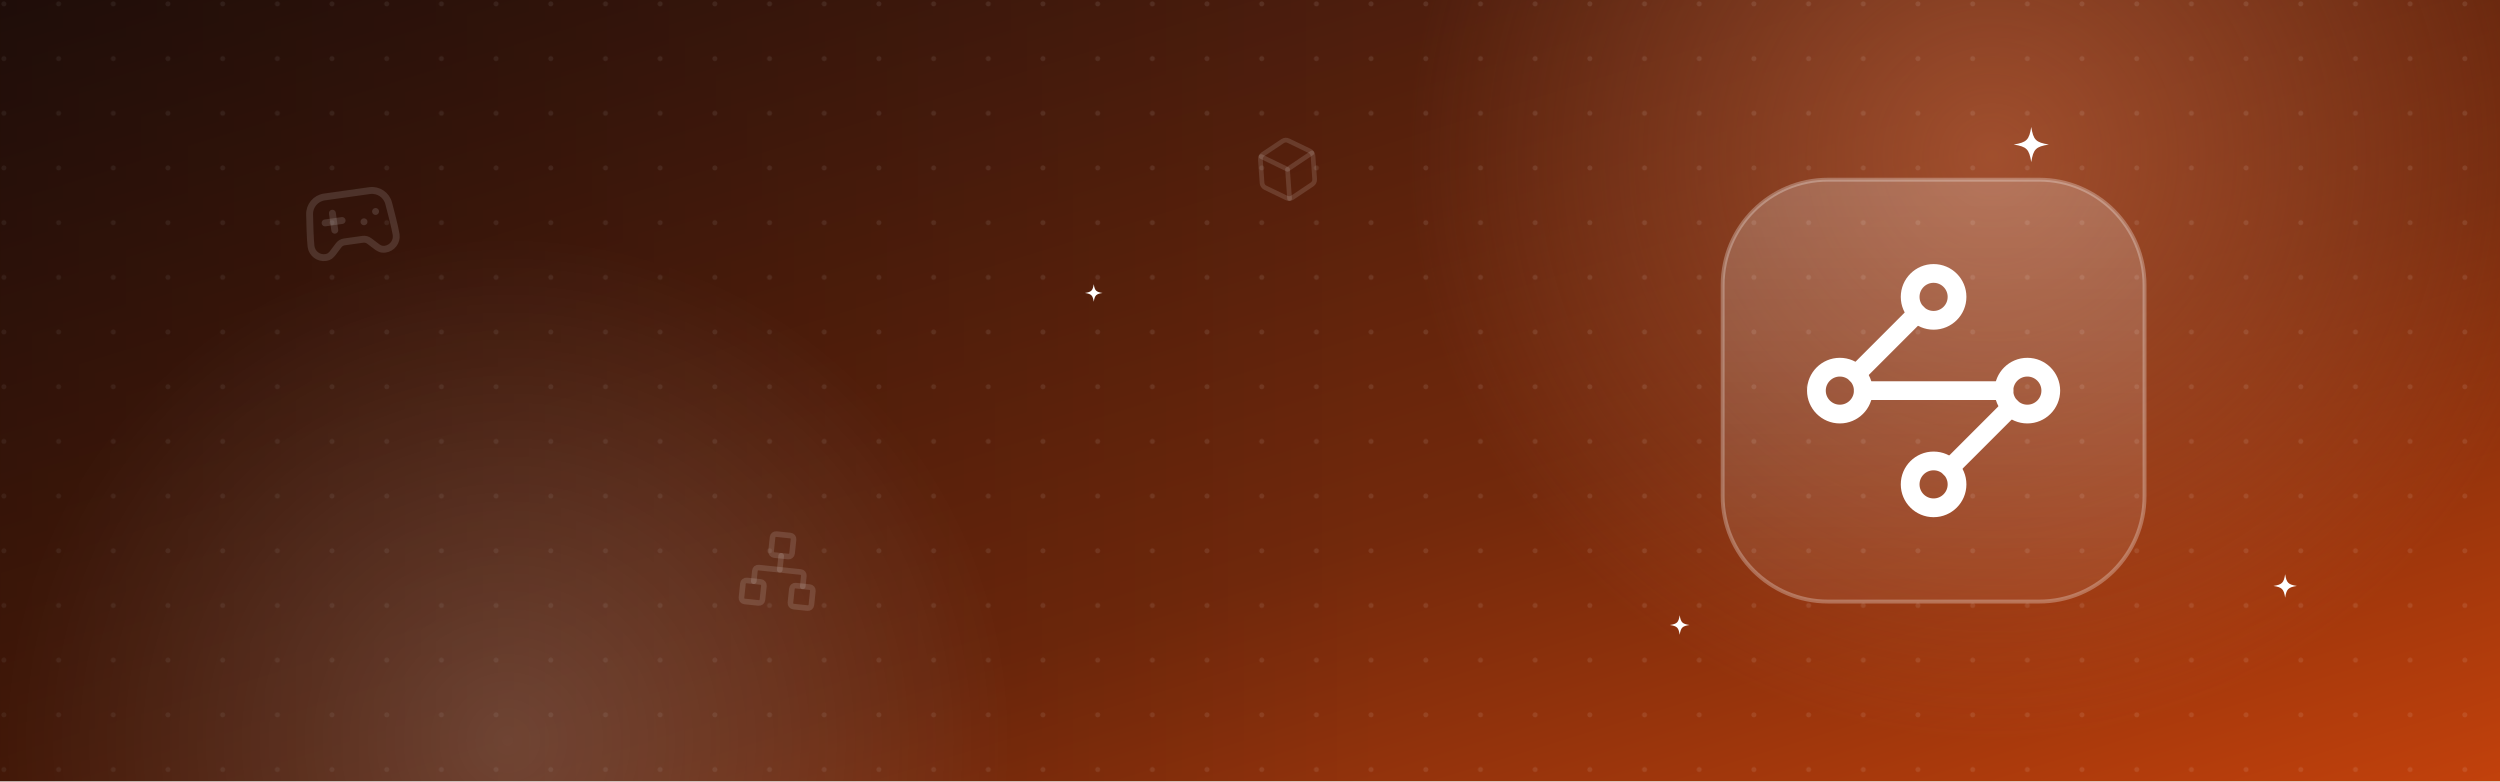
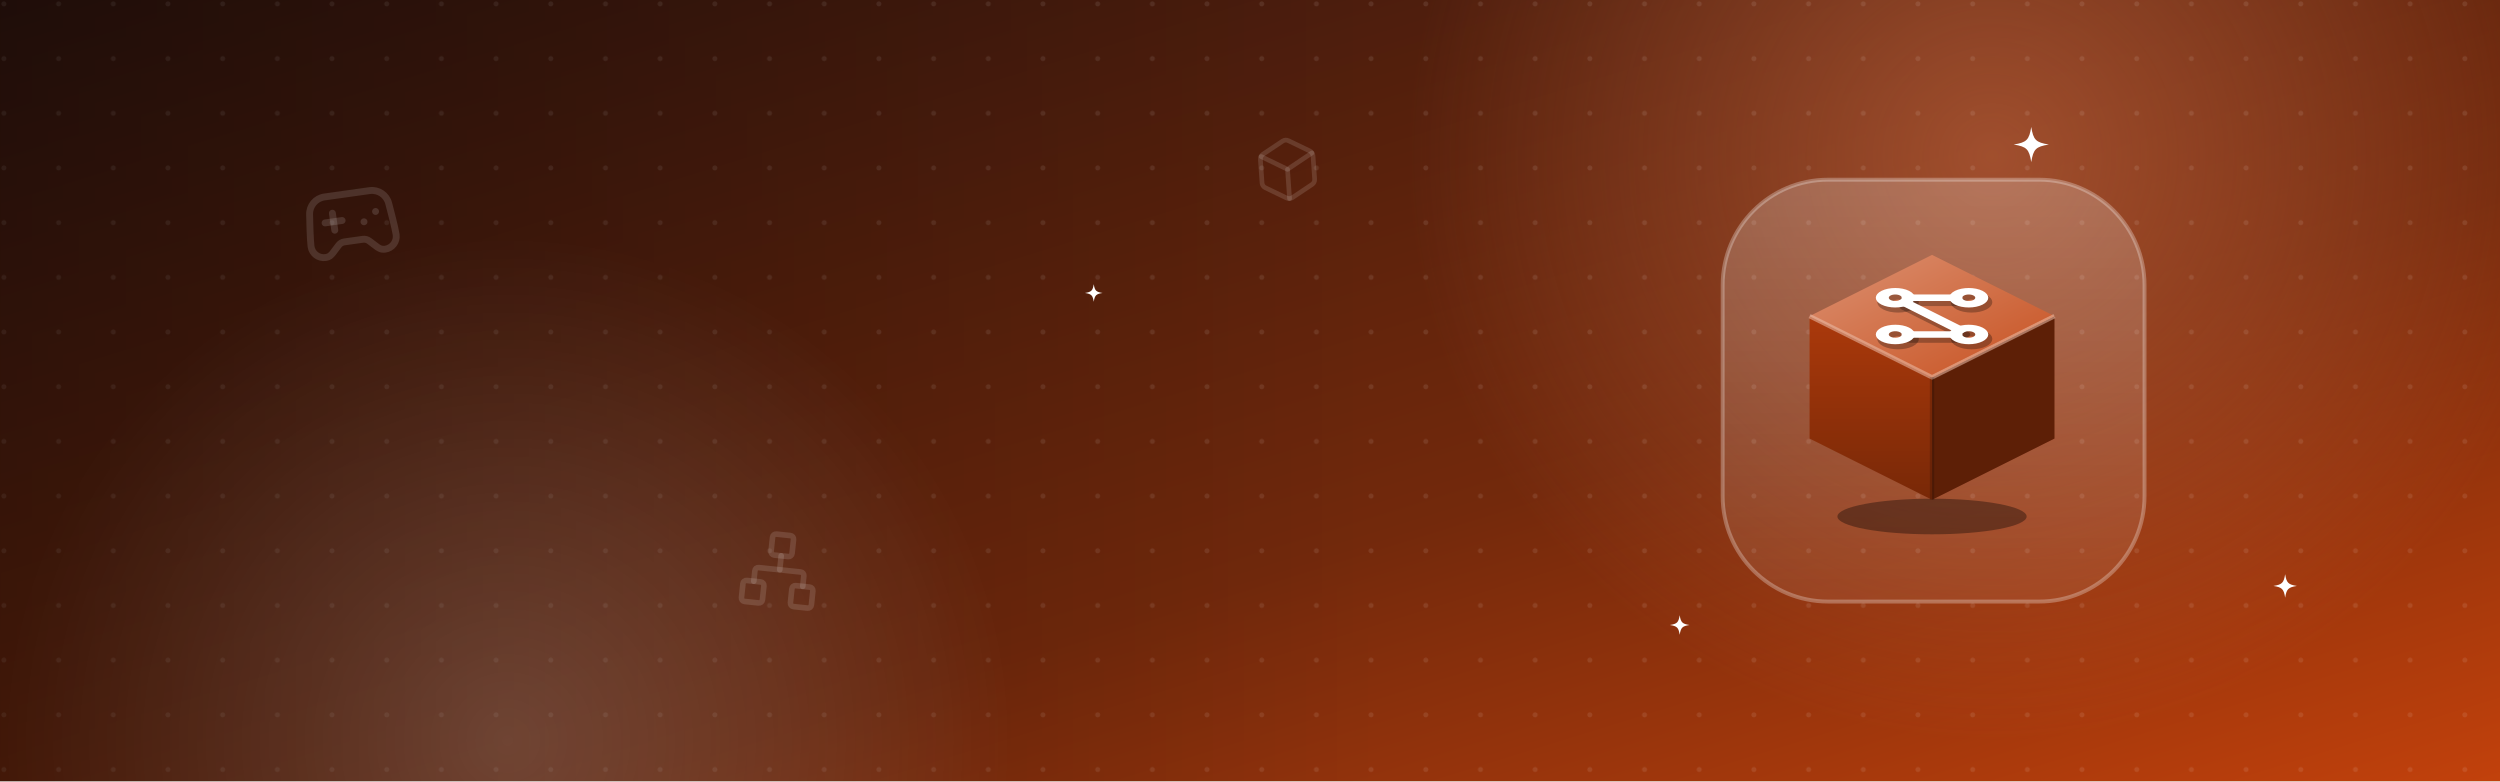
<svg xmlns="http://www.w3.org/2000/svg" viewBox="0 0 1280 400" role="img" aria-hidden="true">
  <defs>
    <linearGradient id="bg" x1="0" y1="0" x2="1" y2="1">
      <stop offset="0" stop-color="#2f140d" />
      <stop offset=".62" stop-color="#73290c" />
      <stop offset="1" stop-color="#c2410c" />
    </linearGradient>
    <radialGradient id="o1">
      <stop offset="0" stop-color="#d17149" stop-opacity=".55" />
      <stop offset="1" stop-color="#d17149" stop-opacity="0" />
    </radialGradient>
    <radialGradient id="o2">
      <stop offset="0" stop-color="#ffffff" stop-opacity=".22" />
      <stop offset="1" stop-color="#ffffff" stop-opacity="0" />
    </radialGradient>
    <pattern id="dots" width="28" height="28" patternUnits="userSpaceOnUse">
      <circle cx="2" cy="2" r="1.3" fill="#ffffff" fill-opacity=".09" />
    </pattern>
    <linearGradient id="glass" x1="0" y1="0" x2="0" y2="1">
      <stop offset="0" stop-color="#ffffff" stop-opacity=".22" />
      <stop offset="1" stop-color="#ffffff" stop-opacity=".06" />
    </linearGradient>
    <linearGradient id="fade" x1="0" y1="0" x2="1" y2="0">
      <stop offset="0" stop-color="#000" stop-opacity=".35" />
      <stop offset=".55" stop-color="#000" stop-opacity="0" />
    </linearGradient>
+     <linearGradient id="bbt" x1="0" y1="0" x2="1" y2="1">
+       <stop offset="0" stop-color="#dc9172" />
+       <stop offset="1" stop-color="#c7501f" />
+     </linearGradient>
+     <linearGradient id="bbl" x1="0" y1="0" x2="0" y2="1">
+       <stop offset="0" stop-color="#ab390b" />
+       <stop offset="1" stop-color="#782807" />
+     </linearGradient>
+     <linearGradient id="bbsh" x1="0" y1="0" x2="1" y2="0">
+       <stop offset="0" stop-color="#fff" stop-opacity="0" />
+       <stop offset=".5" stop-color="#fff" stop-opacity=".55" />
+       <stop offset="1" stop-color="#fff" stop-opacity="0" />
+     </linearGradient>
+     <clipPath id="bbc">
+       <path d="M32 10 L54 21 L32 32 L10 21 Z" />
+     </clipPath>
  </defs>
  <style>.b1,.b2,.f,.s,.k{transform-box:fill-box;transform-origin:50% 50%}
@keyframes b1{to{transform:translate(-90px,40px) scale(1.15)}}@keyframes b2{to{transform:translate(70px,-30px) scale(.9)}}
@keyframes f{0%,100%{transform:translateY(0)}50%{transform:translateY(-10px)}}
@keyframes s{0%,100%{opacity:.25;transform:scale(.5) rotate(0)}50%{opacity:.95;transform:scale(1) rotate(45deg)}}
@keyframes k{0%,100%{transform:translateY(0)}50%{transform:translateY(-6px)}}
.b1{animation:b1 16s ease-in-out infinite alternate}.b2{animation:b2 19s ease-in-out infinite alternate}
.f{animation:f 9s ease-in-out infinite}.f1{animation-duration:11s;animation-delay:-3s}.f2{animation-duration:13s;animation-delay:-6s}
.s{animation:s 3.4s ease-in-out infinite}.k{animation:k 6s ease-in-out infinite}
- @media (prefers-reduced-motion:reduce){.b1,.b2,.f,.s,.k{animation:none!important}}</style>
+ @media (prefers-reduced-motion:reduce){.b1,.b2,.f,.s,.k{animation:none!important}}.bbbob,.bbshadow{transform-box:fill-box;transform-origin:50% 50%}@keyframes bbb{0%,100%{transform:translateY(0)}50%{transform:translateY(-2.2px)}}@keyframes bbsd{0%,100%{transform:scaleX(1);opacity:.35}50%{transform:scaleX(.86);opacity:.22}}@keyframes bbs{0%,55%{transform:translateX(0)}100%{transform:translateX(78px)}}@keyframes bbg{0%,100%{opacity:.9}50%{opacity:1}}.bbbob{animation:bbb 4.2s ease-in-out infinite}.bbshadow{animation:bbsd 4.2s ease-in-out infinite}.bbshine{animation:bbs 5.5s ease-in-out infinite}.bbglow{animation:bbg 4.2s ease-in-out infinite}</style>
  <rect width="1280" height="400" fill="url(#bg)" />
  <circle class="b1" cx="1020" cy="80" r="300" fill="url(#o1)" />
  <circle class="b2" cx="260" cy="380" r="260" fill="url(#o2)" />
  <rect width="1280" height="400" fill="url(#dots)" />
  <rect width="1280" height="400" fill="url(#fade)" />
  <g transform="translate(150 92) rotate(-8) scale(2.2)">
    <g class="f f0" fill="none" stroke="#ffffff" stroke-opacity=".13" stroke-width="1.6" stroke-linecap="round" stroke-linejoin="round">
      <line x1="6" x2="10" y1="11" y2="11" />
      <line x1="8" x2="8" y1="9" y2="13" />
      <line x1="15" x2="15.01" y1="12" y2="12" />
      <line x1="18" x2="18.01" y1="10" y2="10" />
      <path d="M17.32 5H6.68a4 4 0 0 0-3.978 3.59c-.006.052-.01.101-.017.152C2.604 9.416 2 14.456 2 16a3 3 0 0 0 3 3c1 0 1.5-.5 2-1l1.414-1.414A2 2 0 0 1 9.828 16h4.344a2 2 0 0 1 1.414.586L17 18c.5.5 1 1 2 1a3 3 0 0 0 3-3c0-1.545-.604-6.584-.685-7.258-.007-.05-.011-.1-.017-.151A4 4 0 0 0 17.32 5z" />
    </g>
  </g>
  <g transform="translate(380 268) rotate(6) scale(1.8)">
    <g class="f f1" fill="none" stroke="#ffffff" stroke-opacity=".13" stroke-width="1.6" stroke-linecap="round" stroke-linejoin="round">
      <rect x="16" y="16" width="6" height="6" rx="1" />
      <rect x="2" y="16" width="6" height="6" rx="1" />
      <rect x="9" y="2" width="6" height="6" rx="1" />
      <path d="M5 16v-3a1 1 0 0 1 1-1h12a1 1 0 0 1 1 1v3" />
      <path d="M12 12V8" />
    </g>
  </g>
  <g transform="translate(640 70) rotate(-4) scale(1.5)">
    <g class="f f2" fill="none" stroke="#ffffff" stroke-opacity=".13" stroke-width="1.6" stroke-linecap="round" stroke-linejoin="round">
      <path d="M21 8a2 2 0 0 0-1-1.73l-7-4a2 2 0 0 0-2 0l-7 4A2 2 0 0 0 3 8v8a2 2 0 0 0 1 1.73l7 4a2 2 0 0 0 2 0l7-4A2 2 0 0 0 21 16Z" />
      <path d="m3.3 7 8.7 5 8.7-5" />
      <path d="M12 22V12" />
    </g>
  </g>
  <g class="k">
    <rect x="882" y="92" width="216" height="216" rx="54" fill="url(#glass)" stroke="#ffffff" stroke-opacity=".28" stroke-width="2" />
-     <g transform="translate(918 128) scale(6)" fill="none" stroke="#ffffff" stroke-width="1.6" stroke-linecap="round" stroke-linejoin="round">
-       <path d="m10.586 5.414-5.172 5.172" />
-       <path d="m18.586 13.414-5.172 5.172" />
-       <path d="M6 12h12" />
-       <circle cx="12" cy="20" r="2" />
-       <circle cx="12" cy="4" r="2" />
-       <circle cx="20" cy="12" r="2" />
-       <circle cx="4" cy="12" r="2" />
+     <g transform="translate(898 102) scale(2.85)">
+       <g class="bbbob">
+         <ellipse cx="32" cy="57" rx="17" ry="3.2" fill="#000" opacity=".35" class="bbshadow" />
+         <path d="M10 21 L32 32 V54 L10 43 Z" fill="url(#bbl)" />
+         <path d="M54 21 L32 32 V54 L54 43 Z" fill="#5d1f06" />
+         <path d="M32 10 L54 21 L32 32 L10 21 Z" fill="url(#bbt)" />
+         <path d="M10 21 L32 32 L54 21" fill="none" stroke="#eabdaa" stroke-opacity=".55" stroke-width=".8" stroke-linejoin="round" />
+         <path d="M32 32 V54" stroke="#000" stroke-opacity=".18" stroke-width=".8" />
+         <g clip-path="url(#bbc)">
+           <rect class="bbshine" x="-14" y="6" width="14" height="30" fill="url(#bbsh)" transform="skewX(-25)" />
+         </g>
+         <g transform="translate(.5 .8)">
+           <g transform="matrix(0.825 0.4125 -0.825 0.4125 32 11.100)" fill="none" stroke="#000" stroke-opacity=".28" stroke-width="2.4" stroke-linecap="round" stroke-linejoin="round">
+             <path d="m10.586 5.414-5.172 5.172" />
+             <path d="m18.586 13.414-5.172 5.172" />
+             <path d="M6 12h12" />
+             <circle cx="12" cy="20" r="2" />
+             <circle cx="12" cy="4" r="2" />
+             <circle cx="20" cy="12" r="2" />
+             <circle cx="4" cy="12" r="2" />
+           </g>
+         </g>
+         <g class="bbglow" transform="matrix(0.825 0.4125 -0.825 0.4125 32 11.100)" fill="none" stroke="#fff" stroke-width="2" stroke-linecap="round" stroke-linejoin="round">
+           <path d="m10.586 5.414-5.172 5.172" />
+           <path d="m18.586 13.414-5.172 5.172" />
+           <path d="M6 12h12" />
+           <circle cx="12" cy="20" r="2" />
+           <circle cx="12" cy="4" r="2" />
+           <circle cx="20" cy="12" r="2" />
+           <circle cx="4" cy="12" r="2" />
+         </g>
+       </g>
    </g>
  </g>
  <g transform="translate(1040 74) scale(0.9)">
    <path class="s" style="animation-delay:0s" d="M0 -10 C1.2 -2.6 2.6 -1.2 10 0 C2.6 1.2 1.2 2.6 0 10 C-1.2 2.6 -2.6 1.2 -10 0 C-2.6 -1.2 -1.2 -2.6 0 -10Z" fill="#ffffff" />
  </g>
  <g transform="translate(1170 300) scale(0.6)">
    <path class="s" style="animation-delay:1.1s" d="M0 -10 C1.2 -2.6 2.6 -1.2 10 0 C2.6 1.2 1.2 2.6 0 10 C-1.2 2.6 -2.6 1.2 -10 0 C-2.6 -1.2 -1.2 -2.6 0 -10Z" fill="#ffffff" />
  </g>
  <g transform="translate(860 320) scale(0.5)">
    <path class="s" style="animation-delay:2.2s" d="M0 -10 C1.2 -2.6 2.6 -1.2 10 0 C2.6 1.2 1.2 2.6 0 10 C-1.2 2.6 -2.6 1.2 -10 0 C-2.6 -1.2 -1.2 -2.6 0 -10Z" fill="#ffffff" />
  </g>
  <g transform="translate(560 150) scale(0.45)">
    <path class="s" style="animation-delay:0.6s" d="M0 -10 C1.2 -2.6 2.6 -1.2 10 0 C2.6 1.2 1.2 2.6 0 10 C-1.2 2.6 -2.6 1.2 -10 0 C-2.6 -1.2 -1.2 -2.6 0 -10Z" fill="#ffffff" />
  </g>
</svg>
